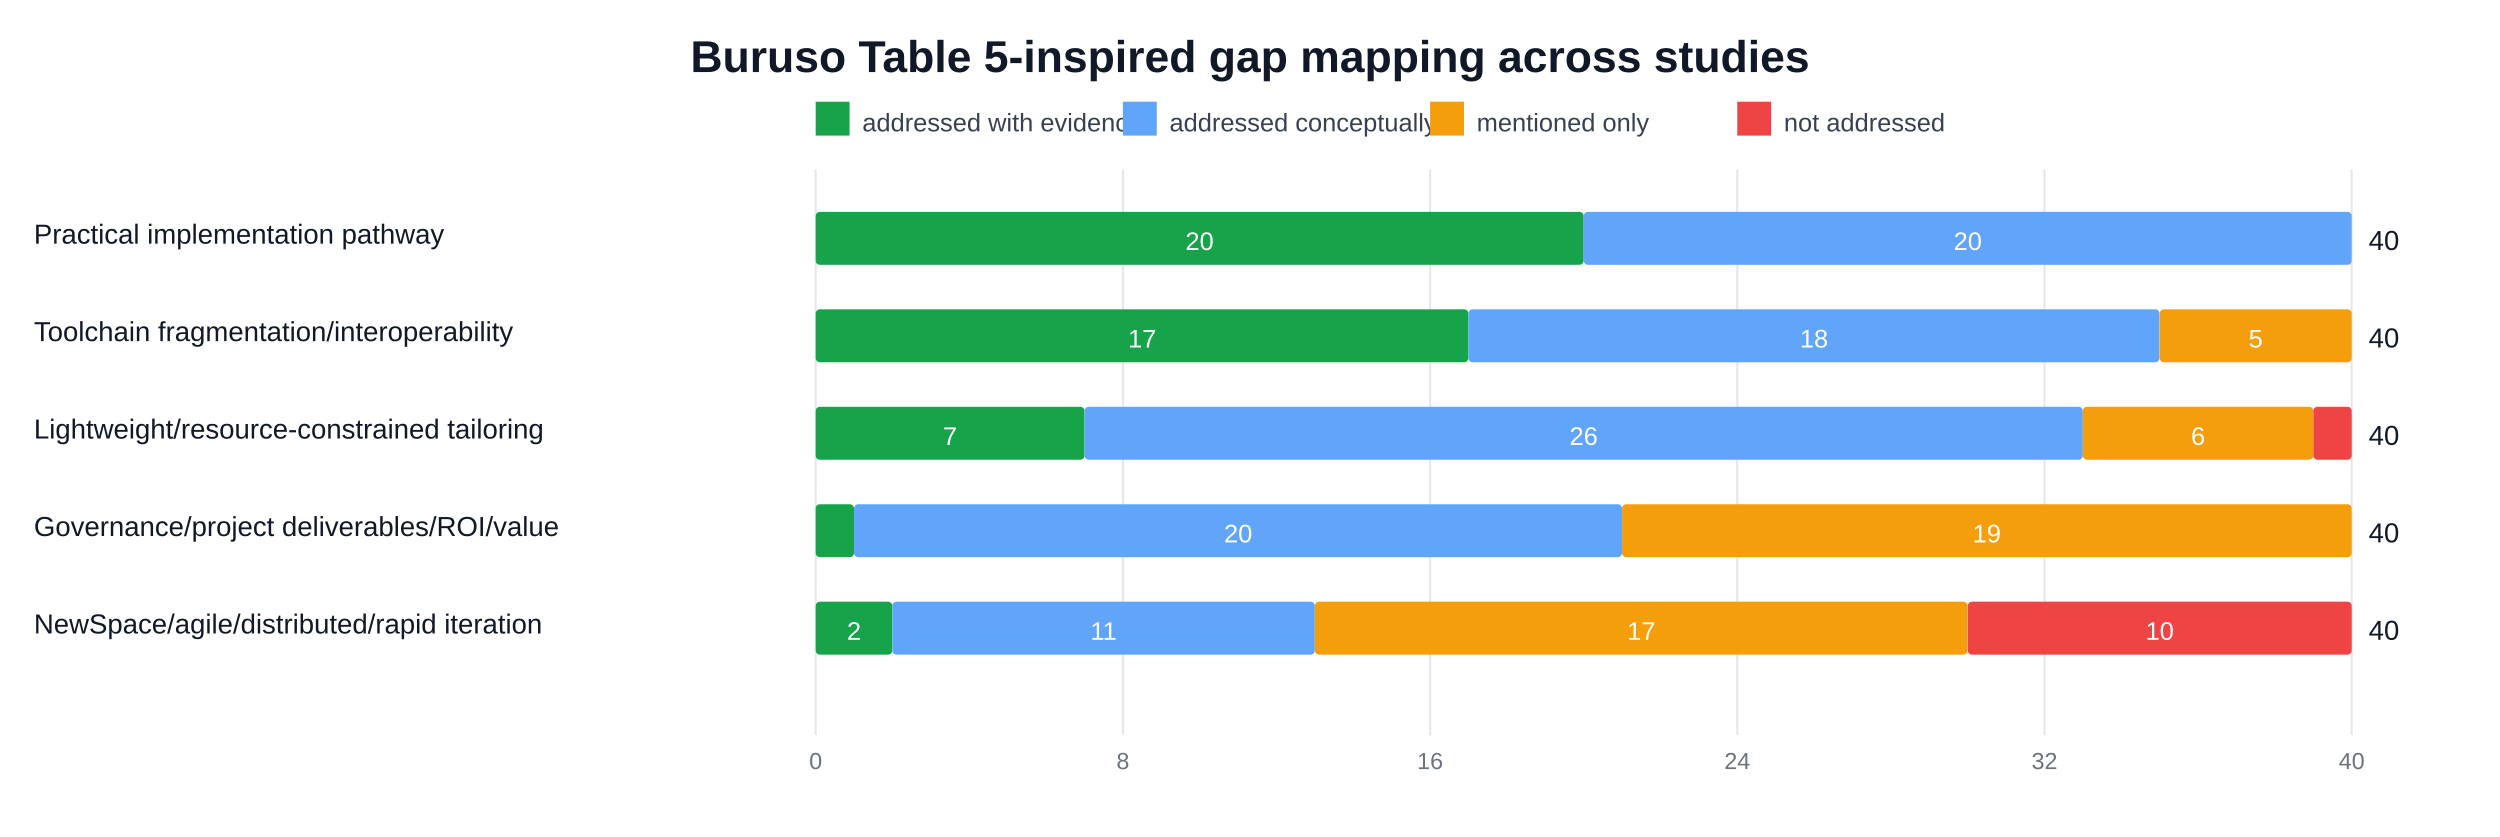
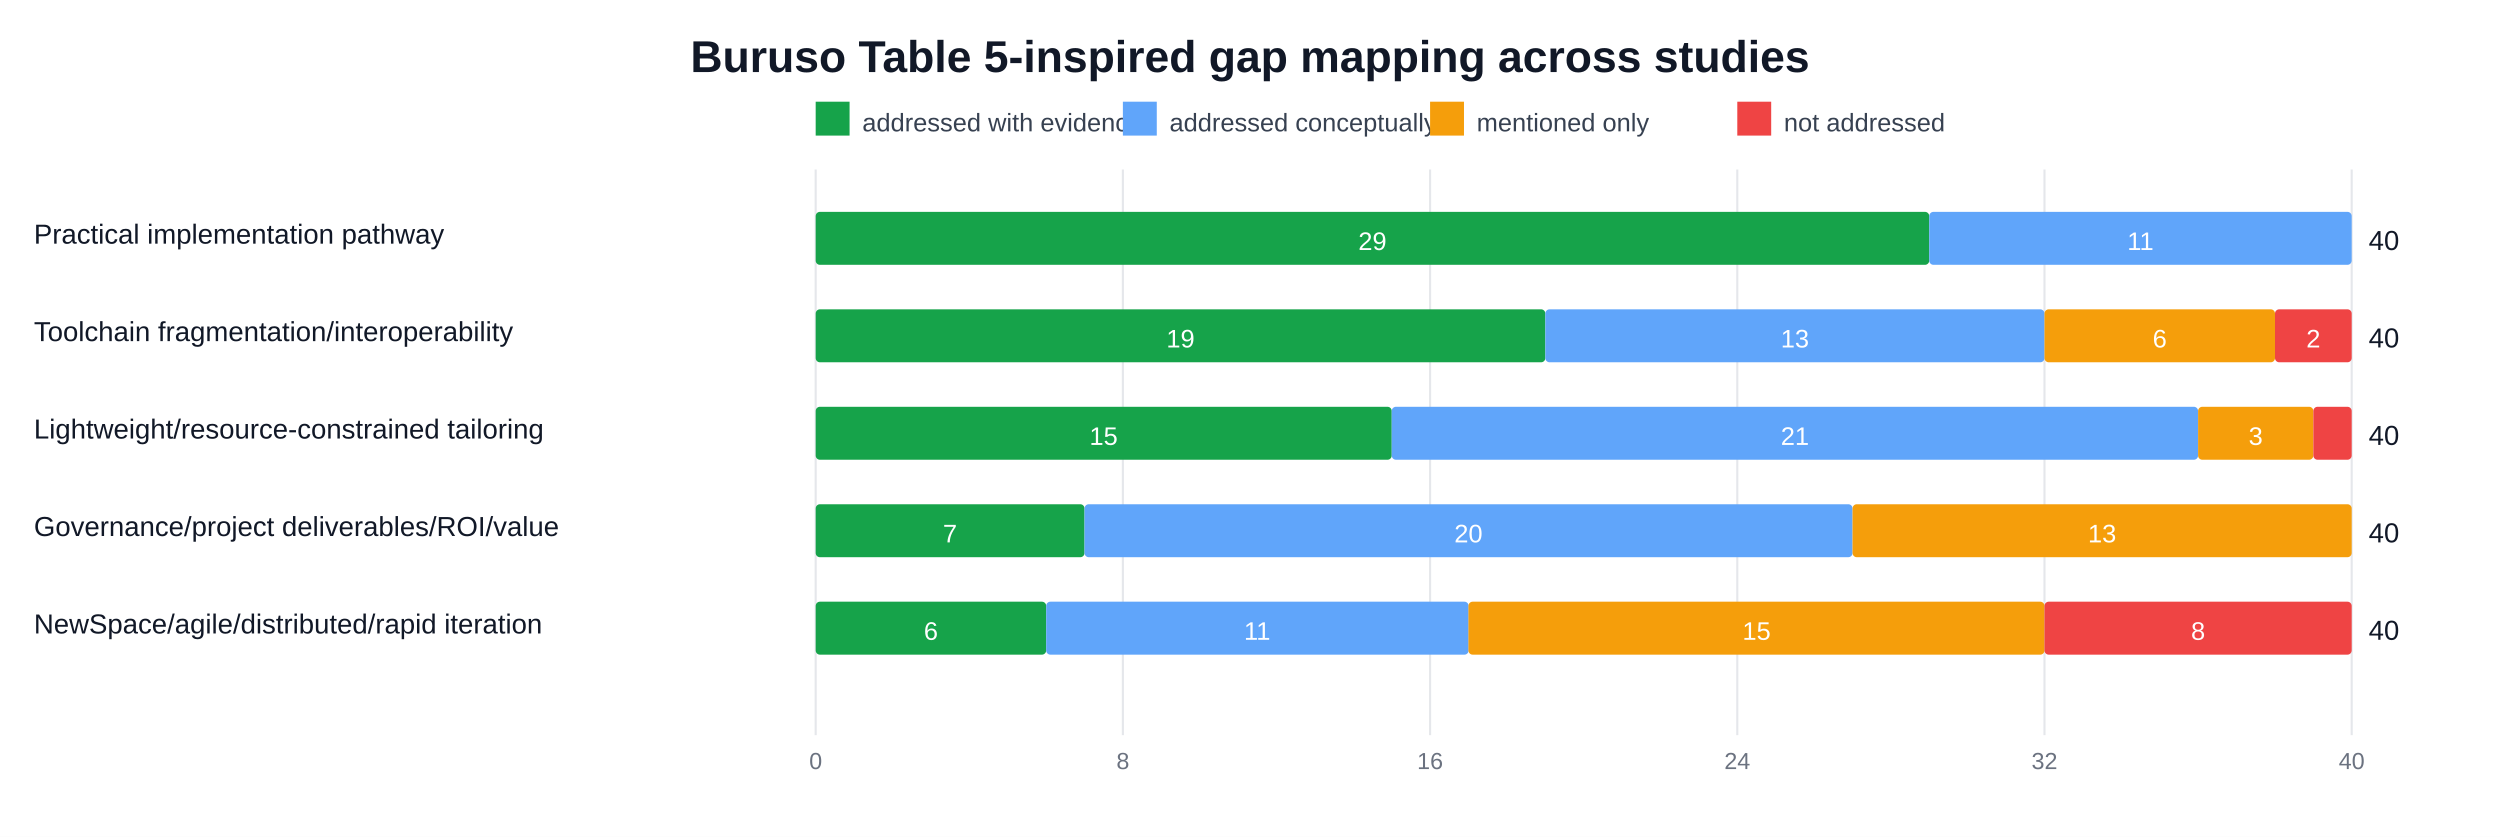
<svg xmlns="http://www.w3.org/2000/svg" width="1180" height="395" viewBox="0 0 1180 395">
  <rect x="0" y="0" width="1180" height="395" fill="white" />
  <g font-family="Arial, Helvetica, sans-serif">
    <text x="590.0" y="34.0" font-size="21" text-anchor="middle" font-weight="bold" fill="#111827">Buruso Table 5-inspired gap mapping across studies</text>
    <rect x="385" y="48" width="16" height="16" fill="#16A34A" />
    <text x="407.0" y="62.0" font-size="12" text-anchor="start" font-weight="normal" fill="#374151">addressed with evidence</text>
    <rect x="530" y="48" width="16" height="16" fill="#60A5FA" />
    <text x="552.0" y="62.0" font-size="12" text-anchor="start" font-weight="normal" fill="#374151">addressed conceptually</text>
    <rect x="675" y="48" width="16" height="16" fill="#F59E0B" />
    <text x="697.0" y="62.0" font-size="12" text-anchor="start" font-weight="normal" fill="#374151">mentioned only</text>
    <rect x="820" y="48" width="16" height="16" fill="#EF4444" />
    <text x="842.0" y="62.0" font-size="12" text-anchor="start" font-weight="normal" fill="#374151">not addressed</text>
    <line x1="385.0" y1="80" x2="385.0" y2="347" stroke="#E5E7EB" stroke-width="1" />
    <text x="385.0" y="363.0" font-size="11" text-anchor="middle" font-weight="normal" fill="#6B7280">0</text>
    <line x1="530.0" y1="80" x2="530.0" y2="347" stroke="#E5E7EB" stroke-width="1" />
    <text x="530.0" y="363.0" font-size="11" text-anchor="middle" font-weight="normal" fill="#6B7280">8</text>
    <line x1="675.0" y1="80" x2="675.0" y2="347" stroke="#E5E7EB" stroke-width="1" />
    <text x="675.0" y="363.0" font-size="11" text-anchor="middle" font-weight="normal" fill="#6B7280">16</text>
    <line x1="820.0" y1="80" x2="820.0" y2="347" stroke="#E5E7EB" stroke-width="1" />
    <text x="820.0" y="363.0" font-size="11" text-anchor="middle" font-weight="normal" fill="#6B7280">24</text>
    <line x1="965.0" y1="80" x2="965.0" y2="347" stroke="#E5E7EB" stroke-width="1" />
    <text x="965.0" y="363.0" font-size="11" text-anchor="middle" font-weight="normal" fill="#6B7280">32</text>
    <line x1="1110.0" y1="80" x2="1110.0" y2="347" stroke="#E5E7EB" stroke-width="1" />
    <text x="1110.0" y="363.0" font-size="11" text-anchor="middle" font-weight="normal" fill="#6B7280">40</text>
    <text x="16.0" y="115.0" font-size="13" text-anchor="start" font-weight="normal" fill="#111827">Practical implementation pathway</text>
-     <rect x="385.0" y="100" width="362.5" height="25" rx="2" fill="#16A34A" />
-     <text x="566.2" y="118.0" font-size="12" text-anchor="middle" font-weight="normal" fill="white">20</text>
-     <rect x="747.5" y="100" width="362.5" height="25" rx="2" fill="#60A5FA" />
-     <text x="928.8" y="118.0" font-size="12" text-anchor="middle" font-weight="normal" fill="white">20</text>
+     <rect x="385.0" y="100" width="525.6" height="25" rx="2" fill="#16A34A" />
+     <text x="647.8" y="118.0" font-size="12" text-anchor="middle" font-weight="normal" fill="white">29</text>
+     <rect x="910.6" y="100" width="199.4" height="25" rx="2" fill="#60A5FA" />
+     <text x="1010.3" y="118.0" font-size="12" text-anchor="middle" font-weight="normal" fill="white">11</text>
    <text x="1118.0" y="118.0" font-size="13" text-anchor="start" font-weight="normal" fill="#111827">40</text>
    <text x="16.0" y="161.0" font-size="13" text-anchor="start" font-weight="normal" fill="#111827">Toolchain fragmentation/interoperability</text>
-     <rect x="385.0" y="146" width="308.1" height="25" rx="2" fill="#16A34A" />
-     <text x="539.1" y="164.0" font-size="12" text-anchor="middle" font-weight="normal" fill="white">17</text>
-     <rect x="693.1" y="146" width="326.2" height="25" rx="2" fill="#60A5FA" />
-     <text x="856.2" y="164.0" font-size="12" text-anchor="middle" font-weight="normal" fill="white">18</text>
-     <rect x="1019.4" y="146" width="90.6" height="25" rx="2" fill="#F59E0B" />
-     <text x="1064.7" y="164.0" font-size="12" text-anchor="middle" font-weight="normal" fill="white">5</text>
+     <rect x="385.0" y="146" width="344.4" height="25" rx="2" fill="#16A34A" />
+     <text x="557.2" y="164.0" font-size="12" text-anchor="middle" font-weight="normal" fill="white">19</text>
+     <rect x="729.4" y="146" width="235.6" height="25" rx="2" fill="#60A5FA" />
+     <text x="847.2" y="164.0" font-size="12" text-anchor="middle" font-weight="normal" fill="white">13</text>
+     <rect x="965.0" y="146" width="108.8" height="25" rx="2" fill="#F59E0B" />
+     <text x="1019.4" y="164.0" font-size="12" text-anchor="middle" font-weight="normal" fill="white">6</text>
+     <rect x="1073.8" y="146" width="36.2" height="25" rx="2" fill="#EF4444" />
+     <text x="1091.9" y="164.0" font-size="12" text-anchor="middle" font-weight="normal" fill="white">2</text>
    <text x="1118.0" y="164.0" font-size="13" text-anchor="start" font-weight="normal" fill="#111827">40</text>
    <text x="16.0" y="207.0" font-size="13" text-anchor="start" font-weight="normal" fill="#111827">Lightweight/resource-constrained tailoring</text>
-     <rect x="385.0" y="192" width="126.9" height="25" rx="2" fill="#16A34A" />
-     <text x="448.4" y="210.0" font-size="12" text-anchor="middle" font-weight="normal" fill="white">7</text>
-     <rect x="511.9" y="192" width="471.2" height="25" rx="2" fill="#60A5FA" />
-     <text x="747.5" y="210.0" font-size="12" text-anchor="middle" font-weight="normal" fill="white">26</text>
-     <rect x="983.1" y="192" width="108.8" height="25" rx="2" fill="#F59E0B" />
-     <text x="1037.5" y="210.0" font-size="12" text-anchor="middle" font-weight="normal" fill="white">6</text>
+     <rect x="385.0" y="192" width="271.9" height="25" rx="2" fill="#16A34A" />
+     <text x="520.9" y="210.0" font-size="12" text-anchor="middle" font-weight="normal" fill="white">15</text>
+     <rect x="656.9" y="192" width="380.6" height="25" rx="2" fill="#60A5FA" />
+     <text x="847.2" y="210.0" font-size="12" text-anchor="middle" font-weight="normal" fill="white">21</text>
+     <rect x="1037.5" y="192" width="54.4" height="25" rx="2" fill="#F59E0B" />
+     <text x="1064.7" y="210.0" font-size="12" text-anchor="middle" font-weight="normal" fill="white">3</text>
    <rect x="1091.9" y="192" width="18.1" height="25" rx="2" fill="#EF4444" />
    <text x="1118.0" y="210.0" font-size="13" text-anchor="start" font-weight="normal" fill="#111827">40</text>
    <text x="16.0" y="253.0" font-size="13" text-anchor="start" font-weight="normal" fill="#111827">Governance/project deliverables/ROI/value</text>
-     <rect x="385.0" y="238" width="18.1" height="25" rx="2" fill="#16A34A" />
-     <rect x="403.1" y="238" width="362.5" height="25" rx="2" fill="#60A5FA" />
-     <text x="584.4" y="256.0" font-size="12" text-anchor="middle" font-weight="normal" fill="white">20</text>
-     <rect x="765.6" y="238" width="344.4" height="25" rx="2" fill="#F59E0B" />
-     <text x="937.8" y="256.0" font-size="12" text-anchor="middle" font-weight="normal" fill="white">19</text>
+     <rect x="385.0" y="238" width="126.9" height="25" rx="2" fill="#16A34A" />
+     <text x="448.4" y="256.0" font-size="12" text-anchor="middle" font-weight="normal" fill="white">7</text>
+     <rect x="511.9" y="238" width="362.5" height="25" rx="2" fill="#60A5FA" />
+     <text x="693.1" y="256.0" font-size="12" text-anchor="middle" font-weight="normal" fill="white">20</text>
+     <rect x="874.4" y="238" width="235.6" height="25" rx="2" fill="#F59E0B" />
+     <text x="992.2" y="256.0" font-size="12" text-anchor="middle" font-weight="normal" fill="white">13</text>
    <text x="1118.0" y="256.0" font-size="13" text-anchor="start" font-weight="normal" fill="#111827">40</text>
    <text x="16.0" y="299.0" font-size="13" text-anchor="start" font-weight="normal" fill="#111827">NewSpace/agile/distributed/rapid iteration</text>
-     <rect x="385.0" y="284" width="36.2" height="25" rx="2" fill="#16A34A" />
-     <text x="403.1" y="302.0" font-size="12" text-anchor="middle" font-weight="normal" fill="white">2</text>
-     <rect x="421.2" y="284" width="199.4" height="25" rx="2" fill="#60A5FA" />
-     <text x="520.9" y="302.0" font-size="12" text-anchor="middle" font-weight="normal" fill="white">11</text>
-     <rect x="620.6" y="284" width="308.1" height="25" rx="2" fill="#F59E0B" />
-     <text x="774.7" y="302.0" font-size="12" text-anchor="middle" font-weight="normal" fill="white">17</text>
-     <rect x="928.8" y="284" width="181.2" height="25" rx="2" fill="#EF4444" />
-     <text x="1019.4" y="302.0" font-size="12" text-anchor="middle" font-weight="normal" fill="white">10</text>
+     <rect x="385.0" y="284" width="108.8" height="25" rx="2" fill="#16A34A" />
+     <text x="439.4" y="302.0" font-size="12" text-anchor="middle" font-weight="normal" fill="white">6</text>
+     <rect x="493.8" y="284" width="199.4" height="25" rx="2" fill="#60A5FA" />
+     <text x="593.4" y="302.0" font-size="12" text-anchor="middle" font-weight="normal" fill="white">11</text>
+     <rect x="693.1" y="284" width="271.9" height="25" rx="2" fill="#F59E0B" />
+     <text x="829.1" y="302.0" font-size="12" text-anchor="middle" font-weight="normal" fill="white">15</text>
+     <rect x="965.0" y="284" width="145.0" height="25" rx="2" fill="#EF4444" />
+     <text x="1037.5" y="302.0" font-size="12" text-anchor="middle" font-weight="normal" fill="white">8</text>
    <text x="1118.0" y="302.0" font-size="13" text-anchor="start" font-weight="normal" fill="#111827">40</text>
  </g>
</svg>
